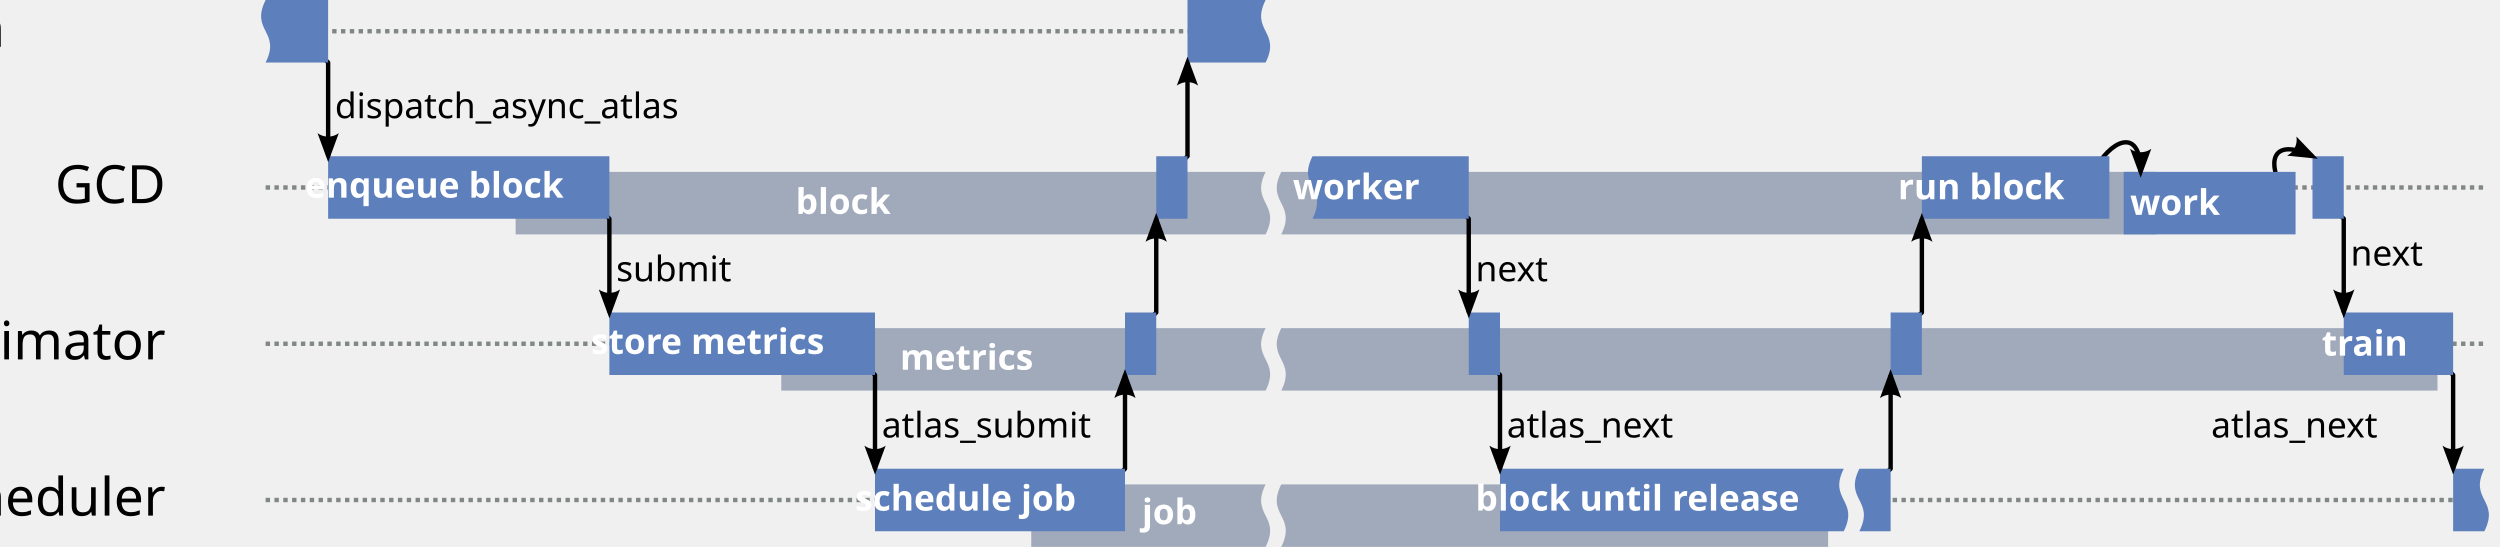
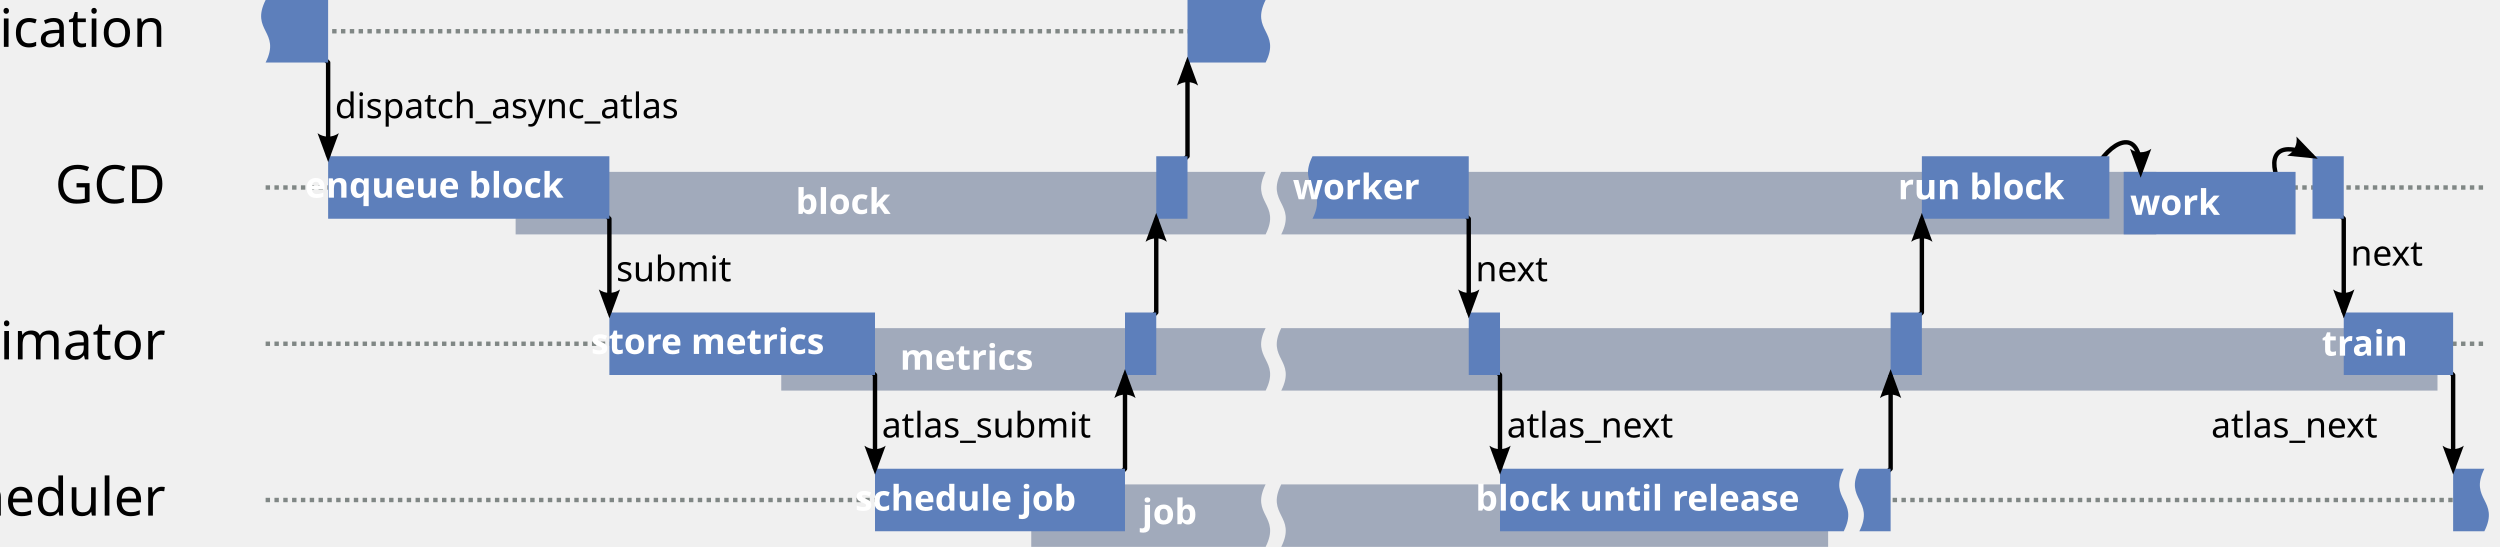
<svg xmlns="http://www.w3.org/2000/svg" width="16cm" height="3.5cm" id="svg2" version="1.1" viewBox="0 0 566.929 124.016">
  <defs id="defs3071">
    <marker orient="auto" refY="0" refX="0" id="Arrow2Mend" style="overflow:visible">
      <path id="path4273" style="font-size:12px;fill-rule:evenodd;stroke-width:0.625;stroke-linejoin:round" d="M 8.719,4.034 -2.207,0.016 8.719,-4.002 c -1.745,2.372 -1.735,5.617 -6e-7,8.035 z" transform="scale(-0.6,-0.6)" />
    </marker>
  </defs>
  <g transform="translate(0,-882.2821)" id="g5895">
-     <text xml:space="preserve" style="font-style:normal;font-weight:normal;font-size:40px;line-height:125%;font-family:Sans;letter-spacing:0px;word-spacing:0px;fill:#000000;fill-opacity:1;stroke:none" x="53.15" y="892.912" id="text3443">
-       <tspan id="tspan3445" x="53.15" y="892.912" style="font-style:normal;font-variant:normal;font-weight:300;font-stretch:normal;font-size:12px;font-family:'Gill Sans';-inkscape-font-specification:'Gill Sans Light';text-align:end;text-anchor:end">application</tspan>
+     <text xml:space="preserve" style="font-style:normal;font-weight:normal;line-height:0%;font-family:sans-serif;letter-spacing:0px;word-spacing:0px;fill:#000000;fill-opacity:1;stroke:none" x="53.15" y="892.912" id="text3443">
+       <tspan id="tspan3445" x="53.15" y="892.912" style="font-style:normal;font-variant:normal;font-weight:300;font-stretch:normal;font-size:12px;line-height:1.25;font-family:'Gill Sans';-inkscape-font-specification:'Gill Sans Light';text-align:end;text-anchor:end">application</tspan>
    </text>
    <path style="fill:none;stroke:#808785;stroke-width:1;stroke-linecap:butt;stroke-linejoin:miter;stroke-miterlimit:4;stroke-dasharray:1, 1;stroke-dashoffset:0;stroke-opacity:1" d="m 67.323,14.173 209.055,0" id="path5866" transform="translate(0,875.1955)" />
  </g>
  <g transform="translate(0,-882.2821)" id="g5900">
-     <text xml:space="preserve" style="font-style:normal;font-variant:normal;font-weight:300;font-stretch:normal;font-size:12px;line-height:125%;font-family:'Gill Sans';-inkscape-font-specification:'Gill Sans Light';text-align:end;letter-spacing:0px;word-spacing:0px;writing-mode:lr-tb;text-anchor:end;fill:#000000;fill-opacity:1;stroke:none" x="53.15" y="928.345" id="text3447">
-       <tspan id="tspan3449" x="53.15" y="928.345">GCD</tspan>
+     <text xml:space="preserve" style="font-style:normal;font-variant:normal;font-weight:300;font-stretch:normal;line-height:0%;font-family:'Gill Sans';-inkscape-font-specification:'Gill Sans Light';text-align:end;letter-spacing:0px;word-spacing:0px;writing-mode:lr-tb;text-anchor:end;fill:#000000;fill-opacity:1;stroke:none" x="53.15" y="928.345" id="text3447">
+       <tspan id="tspan3449" x="53.15" y="928.345" style="font-size:12px;line-height:1.25">GCD</tspan>
    </text>
    <path id="path5868" d="m 60.236,924.802 223.228,-2e-5" style="fill:none;stroke:#808785;stroke-width:1;stroke-linecap:butt;stroke-linejoin:miter;stroke-miterlimit:4;stroke-dasharray:1, 1;stroke-dashoffset:0;stroke-opacity:1" />
    <path style="fill:none;stroke:#808785;stroke-width:1;stroke-linecap:butt;stroke-linejoin:miter;stroke-miterlimit:4;stroke-dasharray:1, 1;stroke-dashoffset:0;stroke-opacity:1" d="m 294.094,924.802 269.291,0" id="path5998" />
  </g>
  <g transform="translate(0,-882.2821)" id="g5905">
-     <text xml:space="preserve" style="font-style:normal;font-variant:normal;font-weight:300;font-stretch:normal;font-size:12px;line-height:125%;font-family:'Gill Sans';-inkscape-font-specification:'Gill Sans Light';text-align:end;letter-spacing:0px;word-spacing:0px;writing-mode:lr-tb;text-anchor:end;fill:#000000;fill-opacity:1;stroke:none" x="53.15" y="963.778" id="text3451">
-       <tspan id="tspan3453" x="53.15" y="963.778">estimator</tspan>
+     <text xml:space="preserve" style="font-style:normal;font-variant:normal;font-weight:300;font-stretch:normal;line-height:0%;font-family:'Gill Sans';-inkscape-font-specification:'Gill Sans Light';text-align:end;letter-spacing:0px;word-spacing:0px;writing-mode:lr-tb;text-anchor:end;fill:#000000;fill-opacity:1;stroke:none" x="53.15" y="963.778" id="text3451">
+       <tspan id="tspan3453" x="53.15" y="963.778" style="font-size:12px;line-height:1.25">estimator</tspan>
    </text>
    <path style="fill:none;stroke:#808785;stroke-width:1;stroke-linecap:butt;stroke-linejoin:miter;stroke-miterlimit:4;stroke-dasharray:1, 1;stroke-dashoffset:0;stroke-opacity:1" d="m 60.236,960.235 223.228,-2e-5" id="path5870" />
    <path id="path6000" d="m 294.094,960.235 269.291,0" style="fill:none;stroke:#808785;stroke-width:1;stroke-linecap:butt;stroke-linejoin:miter;stroke-miterlimit:4;stroke-dasharray:1, 1;stroke-dashoffset:0;stroke-opacity:1" />
  </g>
  <g transform="translate(0,-882.2821)" id="g5910">
-     <text xml:space="preserve" style="font-style:normal;font-variant:normal;font-weight:300;font-stretch:normal;font-size:12px;line-height:125%;font-family:'Gill Sans';-inkscape-font-specification:'Gill Sans Light';text-align:end;letter-spacing:0px;word-spacing:0px;writing-mode:lr-tb;text-anchor:end;fill:#000000;fill-opacity:1;stroke:none" x="53.15" y="999.211" id="text3455">
-       <tspan id="tspan3457" x="53.15" y="999.211">scheduler</tspan>
+     <text xml:space="preserve" style="font-style:normal;font-variant:normal;font-weight:300;font-stretch:normal;line-height:0%;font-family:'Gill Sans';-inkscape-font-specification:'Gill Sans Light';text-align:end;letter-spacing:0px;word-spacing:0px;writing-mode:lr-tb;text-anchor:end;fill:#000000;fill-opacity:1;stroke:none" x="53.15" y="999.211" id="text3455">
+       <tspan id="tspan3457" x="53.15" y="999.211" style="font-size:12px;line-height:1.25">scheduler</tspan>
    </text>
    <path id="path5872" d="m 60.236,995.668 223.228,-2e-5" style="fill:none;stroke:#808785;stroke-width:1;stroke-linecap:butt;stroke-linejoin:miter;stroke-miterlimit:4;stroke-dasharray:1, 1;stroke-dashoffset:0;stroke-opacity:1" />
    <path style="fill:none;stroke:#808785;stroke-width:1;stroke-linecap:butt;stroke-linejoin:miter;stroke-miterlimit:4;stroke-dasharray:1, 1;stroke-dashoffset:0;stroke-opacity:1" d="m 425.197,995.668 134.646,0" id="path5981" />
  </g>
  <g transform="translate(1.2014795e-6,-885.8254)" id="g5880">
    <path id="rect5575" d="m 116.929,924.802 170.079,-10e-6 c -3.543,7.087 3.543,7.087 0,14.173 l -170.079,1e-5 z" style="fill:#a1aabb;stroke-linejoin:round" />
    <path id="rect5994" d="m 290.551,924.802 198.425,0 0,14.173 -198.425,0 c 3.543,-7.087 -3.543,-7.087 0,-14.173 z" style="fill:#a1aabb;stroke-linejoin:round" />
-     <text xml:space="preserve" style="font-style:normal;font-variant:normal;font-weight:300;font-stretch:normal;font-size:12px;line-height:125%;font-family:'Gill Sans';-inkscape-font-specification:'Gill Sans Light';text-align:end;letter-spacing:0px;word-spacing:0px;writing-mode:lr-tb;text-anchor:end;fill:#ffffff;fill-opacity:1;stroke:none" x="199.008" y="934.332" id="text5584">
-       <tspan id="tspan5586" x="199.008" y="934.332" style="font-weight:bold;font-size:8px;-inkscape-font-specification:'Gill Sans Bold';text-align:center;text-anchor:middle;fill:#ffffff">block</tspan>
+     <text xml:space="preserve" style="font-style:normal;font-variant:normal;font-weight:300;font-stretch:normal;line-height:0%;font-family:'Gill Sans';-inkscape-font-specification:'Gill Sans Light';text-align:end;letter-spacing:0px;word-spacing:0px;writing-mode:lr-tb;text-anchor:end;fill:#ffffff;fill-opacity:1;stroke:none" x="199.008" y="934.332" id="text5584">
+       <tspan id="tspan5586" x="199.008" y="934.332" style="font-weight:bold;font-size:8px;line-height:1.25;-inkscape-font-specification:'Gill Sans Bold';text-align:center;text-anchor:middle;fill:#ffffff">block</tspan>
    </text>
  </g>
  <g transform="translate(2.5351216e-5,-885.8254)" id="g5885">
    <path id="rect5598" d="m 177.165,960.235 109.843,-2e-5 c -3.543,7.087 3.543,7.087 0,14.173 l -109.843,2e-5 z" style="fill:#a1aabb;stroke-linejoin:round" />
    <path id="rect6004" d="m 290.551,960.235 262.205,2e-5 0,14.173 -262.205,-2e-5 c 3.543,-7.087 -3.543,-7.087 0,-14.173 z" style="fill:#a1aabb;stroke-linejoin:round" />
-     <text id="text5600" y="969.665" x="227.008" style="font-style:normal;font-variant:normal;font-weight:300;font-stretch:normal;font-size:12px;line-height:125%;font-family:'Gill Sans';-inkscape-font-specification:'Gill Sans Light';text-align:end;letter-spacing:0px;word-spacing:0px;writing-mode:lr-tb;text-anchor:end;fill:#ffffff;fill-opacity:1;stroke:none" xml:space="preserve">
-       <tspan style="font-weight:bold;font-size:8px;-inkscape-font-specification:'Gill Sans Bold';text-align:center;text-anchor:middle;fill:#ffffff" y="969.665" x="227.008" id="tspan5602">metrics</tspan>
+     <text id="text5600" y="969.665" x="227.008" style="font-style:normal;font-variant:normal;font-weight:300;font-stretch:normal;line-height:0%;font-family:'Gill Sans';-inkscape-font-specification:'Gill Sans Light';text-align:end;letter-spacing:0px;word-spacing:0px;writing-mode:lr-tb;text-anchor:end;fill:#ffffff;fill-opacity:1;stroke:none" xml:space="preserve">
+       <tspan style="font-weight:bold;font-size:8px;line-height:1.25;-inkscape-font-specification:'Gill Sans Bold';text-align:center;text-anchor:middle;fill:#ffffff" y="969.665" x="227.008" id="tspan5602">metrics</tspan>
    </text>
  </g>
  <g transform="translate(6.608137e-6,-885.8254)" id="g5890">
    <path id="rect5608" d="m 233.858,995.668 53.15,-10e-6 c -3.543,7.087 3.543,7.087 0,14.173 l -53.15,0 z" style="fill:#a1aabb;stroke-linejoin:round" />
    <path style="fill:#a1aabb;stroke-linejoin:round" d="m 290.551,995.668 124.016,10e-6 0,14.173 -124.016,0 c 3.543,-7.087 -3.543,-7.087 0,-14.173 z" id="path6009" />
-     <text xml:space="preserve" style="font-style:normal;font-variant:normal;font-weight:300;font-stretch:normal;font-size:12px;line-height:125%;font-family:'Gill Sans';-inkscape-font-specification:'Gill Sans Light';text-align:end;letter-spacing:0px;word-spacing:0px;writing-mode:lr-tb;text-anchor:end;fill:#ffffff;fill-opacity:1;stroke:none" x="273.008" y="1004.698" id="text5610">
-       <tspan id="tspan5612" x="273.008" y="1004.698" style="font-weight:bold;font-size:8px;-inkscape-font-specification:'Gill Sans Bold';text-align:center;text-anchor:middle;fill:#ffffff">job</tspan>
+     <text xml:space="preserve" style="font-style:normal;font-variant:normal;font-weight:300;font-stretch:normal;line-height:0%;font-family:'Gill Sans';-inkscape-font-specification:'Gill Sans Light';text-align:end;letter-spacing:0px;word-spacing:0px;writing-mode:lr-tb;text-anchor:end;fill:#ffffff;fill-opacity:1;stroke:none" x="273.008" y="1004.698" id="text5610">
+       <tspan id="tspan5612" x="273.008" y="1004.698" style="font-weight:bold;font-size:8px;line-height:1.25;-inkscape-font-specification:'Gill Sans Bold';text-align:center;text-anchor:middle;fill:#ffffff">job</tspan>
    </text>
  </g>
  <path id="rect5991" d="m 556.299,106.299 7.087,1e-4 c -3.543,7.087 3.543,7.087 0,14.173 l -7.087,0 z" style="fill:#5d7fbb" />
  <g transform="translate(209.055,-882.2822)" id="g5983">
    <path id="path5985" d="m 343.701,963.778 3.543,3.543 0,21.26" style="fill:none;stroke:#000000;stroke-width:1px;stroke-linecap:butt;stroke-linejoin:round;stroke-opacity:1;marker-mid:none;marker-end:url(#Arrow2Mend)" />
-     <text id="text5987" y="981.495" x="345.701" style="font-style:normal;font-variant:normal;font-weight:300;font-stretch:normal;font-size:12px;line-height:125%;font-family:'Gill Sans';-inkscape-font-specification:'Gill Sans Light';text-align:end;letter-spacing:0px;word-spacing:0px;writing-mode:lr-tb;text-anchor:end;fill:#000000;fill-opacity:1;stroke:none" xml:space="preserve">
-       <tspan style="font-size:8px;text-align:end;text-anchor:end" y="981.495" x="345.701" id="tspan5989">atlas_next</tspan>
+     <text id="text5987" y="981.495" x="345.701" style="font-style:normal;font-variant:normal;font-weight:300;font-stretch:normal;line-height:0%;font-family:'Gill Sans';-inkscape-font-specification:'Gill Sans Light';text-align:end;letter-spacing:0px;word-spacing:0px;writing-mode:lr-tb;text-anchor:end;fill:#000000;fill-opacity:1;stroke:none" xml:space="preserve">
+       <tspan style="font-size:8px;line-height:1.25;text-align:end;text-anchor:end" y="981.495" x="345.701" id="tspan5989">atlas_next</tspan>
    </text>
  </g>
  <g transform="translate(-10.63003,-882.2822)" id="g5976">
    <rect style="fill:#5d7fbb" id="rect5654" width="24.803" height="14.173" x="542.126" y="953.148" />
-     <text id="text5656" y="962.944" x="554.682" style="font-style:normal;font-variant:normal;font-weight:300;font-stretch:normal;font-size:12px;line-height:125%;font-family:'Gill Sans';-inkscape-font-specification:'Gill Sans Light';text-align:end;letter-spacing:0px;word-spacing:0px;writing-mode:lr-tb;text-anchor:end;fill:#ffffff;fill-opacity:1;stroke:none" xml:space="preserve">
-       <tspan style="font-weight:bold;font-size:8px;-inkscape-font-specification:'Gill Sans Bold';text-align:center;text-anchor:middle;fill:#ffffff" y="962.944" x="554.682" id="tspan5658">train</tspan>
+     <text id="text5656" y="962.944" x="554.682" style="font-style:normal;font-variant:normal;font-weight:300;font-stretch:normal;line-height:0%;font-family:'Gill Sans';-inkscape-font-specification:'Gill Sans Light';text-align:end;letter-spacing:0px;word-spacing:0px;writing-mode:lr-tb;text-anchor:end;fill:#ffffff;fill-opacity:1;stroke:none" xml:space="preserve">
+       <tspan style="font-weight:bold;font-size:8px;line-height:1.25;-inkscape-font-specification:'Gill Sans Bold';text-align:center;text-anchor:middle;fill:#ffffff" y="962.944" x="554.682" id="tspan5658">train</tspan>
    </text>
  </g>
  <g transform="translate(-10.63003,-882.2822)" id="g5940">
    <path style="fill:none;stroke:#000000;stroke-width:1px;stroke-linecap:butt;stroke-linejoin:round;stroke-opacity:1;marker-mid:none;marker-end:url(#Arrow2Mend)" d="m 538.583,928.345 3.543,3.543 0,21.26" id="path5674" />
-     <text xml:space="preserve" style="font-style:normal;font-variant:normal;font-weight:300;font-stretch:normal;font-size:12px;line-height:125%;font-family:'Gill Sans';-inkscape-font-specification:'Gill Sans Light';text-align:end;letter-spacing:0px;word-spacing:0px;writing-mode:lr-tb;text-anchor:end;fill:#000000;fill-opacity:1;stroke:none" x="543.669" y="942.518" id="text5676">
-       <tspan id="tspan5678" x="543.669" y="942.518" style="font-size:8px;text-align:start;text-anchor:start">next</tspan>
+     <text xml:space="preserve" style="font-style:normal;font-variant:normal;font-weight:300;font-stretch:normal;line-height:0%;font-family:'Gill Sans';-inkscape-font-specification:'Gill Sans Light';text-align:end;letter-spacing:0px;word-spacing:0px;writing-mode:lr-tb;text-anchor:end;fill:#000000;fill-opacity:1;stroke:none" x="543.669" y="942.518" id="text5676">
+       <tspan id="tspan5678" x="543.669" y="942.518" style="font-size:8px;line-height:1.25;text-align:start;text-anchor:start">next</tspan>
    </text>
  </g>
  <rect style="fill:#5d7fbb" id="rect5672" width="7.087" height="14.173" x="524.409" y="35.433" />
  <path style="fill:none;stroke:#000000;stroke-width:1px;stroke-linecap:butt;stroke-linejoin:miter;stroke-opacity:1;marker-end:url(#Arrow2Mend)" d="M 517.323,42.52 C 513.779,35.433 516.238,31.455 524.409,35.433" id="path5864" />
  <g id="g6021" transform="translate(0,-928.3451)">
    <rect y="967.321" x="481.593" height="14.173" width="38.976" id="rect5670" style="fill:#5d7fbb" />
-     <text xml:space="preserve" style="font-style:normal;font-variant:normal;font-weight:300;font-stretch:normal;font-size:12px;line-height:125%;font-family:'Gill Sans';-inkscape-font-specification:'Gill Sans Light';text-align:center;letter-spacing:0px;word-spacing:0px;writing-mode:lr-tb;text-anchor:middle;fill:#000000;fill-opacity:1;stroke:none" x="501.052" y="977.08" id="text6011">
-       <tspan id="tspan6013" x="501.052" y="977.08" style="font-weight:bold;font-size:8px;-inkscape-font-specification:'Gill Sans Bold';text-align:center;text-anchor:middle;fill:#ffffff">work</tspan>
+     <text xml:space="preserve" style="font-style:normal;font-variant:normal;font-weight:300;font-stretch:normal;line-height:0%;font-family:'Gill Sans';-inkscape-font-specification:'Gill Sans Light';text-align:center;letter-spacing:0px;word-spacing:0px;writing-mode:lr-tb;text-anchor:middle;fill:#000000;fill-opacity:1;stroke:none" x="501.052" y="977.08" id="text6011">
+       <tspan id="tspan6013" x="501.052" y="977.08" style="font-weight:bold;font-size:8px;line-height:1.25;-inkscape-font-specification:'Gill Sans Bold';text-align:center;text-anchor:middle;fill:#ffffff">work</tspan>
    </text>
  </g>
  <path id="path5680" d="m 474.803,38.976 c 3.543,-7.087 10.63,-10.63 10.63,-4e-5" style="fill:none;stroke:#000000;stroke-width:1px;stroke-linecap:butt;stroke-linejoin:miter;stroke-opacity:1;marker-end:url(#Arrow2Mend)" />
  <g transform="translate(-7.08665,-882.2822)" id="g5971">
    <rect y="917.715" x="442.913" height="14.173" width="42.52" id="rect5664" style="fill:#5d7fbb" />
-     <text xml:space="preserve" style="font-style:normal;font-variant:normal;font-weight:300;font-stretch:normal;font-size:12px;line-height:125%;font-family:'Gill Sans';-inkscape-font-specification:'Gill Sans Light';text-align:end;letter-spacing:0px;word-spacing:0px;writing-mode:lr-tb;text-anchor:end;fill:#ffffff;fill-opacity:1;stroke:none" x="464.173" y="927.474" id="text5666">
-       <tspan id="tspan5668" x="464.173" y="927.474" style="font-weight:bold;font-size:8px;-inkscape-font-specification:'Gill Sans Bold';text-align:center;text-anchor:middle;fill:#ffffff">run block</tspan>
+     <text xml:space="preserve" style="font-style:normal;font-variant:normal;font-weight:300;font-stretch:normal;line-height:0%;font-family:'Gill Sans';-inkscape-font-specification:'Gill Sans Light';text-align:end;letter-spacing:0px;word-spacing:0px;writing-mode:lr-tb;text-anchor:end;fill:#ffffff;fill-opacity:1;stroke:none" x="464.173" y="927.474" id="text5666">
+       <tspan id="tspan5668" x="464.173" y="927.474" style="font-weight:bold;font-size:8px;line-height:1.25;-inkscape-font-specification:'Gill Sans Bold';text-align:center;text-anchor:middle;fill:#ffffff">run block</tspan>
    </text>
  </g>
  <path style="fill:none;stroke:#000000;stroke-width:1px;stroke-linecap:butt;stroke-linejoin:round;stroke-opacity:1;marker-mid:none;marker-end:url(#Arrow2Mend)" d="m 432.283,74.409 3.543,-3.543 0,-21.26" id="path5662" />
  <rect y="70.866" x="428.74" height="14.173" width="7.087" id="rect5660" style="fill:#5d7fbb" />
  <path id="path5652" d="m 425.197,109.843 3.543,-3.543 0,-21.26" style="fill:none;stroke:#000000;stroke-width:1px;stroke-linecap:butt;stroke-linejoin:round;stroke-opacity:1;marker-mid:none;marker-end:url(#Arrow2Mend)" />
  <g transform="translate(-7.086665,-882.2822)" id="g5965">
    <path style="fill:#5d7fbb" d="m 347.244,988.581 77.953,-3e-5 c -3.543,7.087 3.543,7.087 0,14.173 l -77.953,0 z" id="rect5642" />
-     <text xml:space="preserve" style="font-style:normal;font-variant:normal;font-weight:300;font-stretch:normal;font-size:12px;line-height:125%;font-family:'Gill Sans';-inkscape-font-specification:'Gill Sans Light';text-align:end;letter-spacing:0px;word-spacing:0px;writing-mode:lr-tb;text-anchor:end;fill:#ffffff;fill-opacity:1;stroke:none" x="386.221" y="998.077" id="text5644">
-       <tspan id="tspan5646" x="386.221" y="998.077" style="font-weight:bold;font-size:8px;-inkscape-font-specification:'Gill Sans Bold';text-align:center;text-anchor:middle;fill:#ffffff">block until release</tspan>
+     <text xml:space="preserve" style="font-style:normal;font-variant:normal;font-weight:300;font-stretch:normal;line-height:0%;font-family:'Gill Sans';-inkscape-font-specification:'Gill Sans Light';text-align:end;letter-spacing:0px;word-spacing:0px;writing-mode:lr-tb;text-anchor:end;fill:#ffffff;fill-opacity:1;stroke:none" x="386.221" y="998.077" id="text5644">
+       <tspan id="tspan5646" x="386.221" y="998.077" style="font-weight:bold;font-size:8px;line-height:1.25;-inkscape-font-specification:'Gill Sans Bold';text-align:center;text-anchor:middle;fill:#ffffff">block until release</tspan>
    </text>
    <path style="fill:#5d7fbb" d="m 428.74,988.581 7.087,0 0,14.173 -7.087,0 c 3.543,-7.087 -3.543,-7.087 0,-14.173 z" id="rect5649" />
  </g>
  <g transform="translate(-7.086665,-882.2822)" id="g5935">
    <path style="fill:none;stroke:#000000;stroke-width:1px;stroke-linecap:butt;stroke-linejoin:round;stroke-opacity:1;marker-mid:none;marker-end:url(#Arrow2Mend)" d="m 343.701,963.778 3.543,3.543 0,21.26" id="path5636" />
-     <text xml:space="preserve" style="font-style:normal;font-variant:normal;font-weight:300;font-stretch:normal;font-size:12px;line-height:125%;font-family:'Gill Sans';-inkscape-font-specification:'Gill Sans Light';text-align:end;letter-spacing:0px;word-spacing:0px;writing-mode:lr-tb;text-anchor:end;fill:#000000;fill-opacity:1;stroke:none" x="348.787" y="981.495" id="text5638">
-       <tspan id="tspan5640" x="348.787" y="981.495" style="font-size:8px;text-align:start;text-anchor:start">atlas_next</tspan>
+     <text xml:space="preserve" style="font-style:normal;font-variant:normal;font-weight:300;font-stretch:normal;line-height:0%;font-family:'Gill Sans';-inkscape-font-specification:'Gill Sans Light';text-align:end;letter-spacing:0px;word-spacing:0px;writing-mode:lr-tb;text-anchor:end;fill:#000000;fill-opacity:1;stroke:none" x="348.787" y="981.495" id="text5638">
+       <tspan id="tspan5640" x="348.787" y="981.495" style="font-size:8px;line-height:1.25;text-align:start;text-anchor:start">atlas_next</tspan>
    </text>
  </g>
  <rect style="fill:#5d7fbb" id="rect5630" width="7.087" height="14.173" x="333.071" y="70.866" />
  <g transform="translate(-7.086665,-882.2822)" id="g5930">
    <path id="path5628" d="m 336.614,928.345 3.543,3.543 0,21.26" style="fill:none;stroke:#000000;stroke-width:1px;stroke-linecap:butt;stroke-linejoin:round;stroke-opacity:1;marker-mid:none;marker-end:url(#Arrow2Mend)" />
-     <text id="text5632" y="946.062" x="341.701" style="font-style:normal;font-variant:normal;font-weight:300;font-stretch:normal;font-size:12px;line-height:125%;font-family:'Gill Sans';-inkscape-font-specification:'Gill Sans Light';text-align:end;letter-spacing:0px;word-spacing:0px;writing-mode:lr-tb;text-anchor:end;fill:#000000;fill-opacity:1;stroke:none" xml:space="preserve">
-       <tspan style="font-size:8px;text-align:start;text-anchor:start" y="946.062" x="341.701" id="tspan5634">next</tspan>
+     <text id="text5632" y="946.062" x="341.701" style="font-style:normal;font-variant:normal;font-weight:300;font-stretch:normal;line-height:0%;font-family:'Gill Sans';-inkscape-font-specification:'Gill Sans Light';text-align:end;letter-spacing:0px;word-spacing:0px;writing-mode:lr-tb;text-anchor:end;fill:#000000;fill-opacity:1;stroke:none" xml:space="preserve">
+       <tspan style="font-size:8px;line-height:1.25;text-align:start;text-anchor:start" y="946.062" x="341.701" id="tspan5634">next</tspan>
    </text>
  </g>
  <g transform="translate(-7.086665,-882.2822)" id="g5960">
    <path style="fill:#5d7fbb;stroke-linejoin:round" d="m 304.724,917.715 35.433,0 0,14.173 -35.433,0 c 3.543,-7.087 -3.543,-7.087 0,-14.173 z" id="rect5621" />
-     <text xml:space="preserve" style="font-style:normal;font-variant:normal;font-weight:300;font-stretch:normal;font-size:12px;line-height:125%;font-family:'Gill Sans';-inkscape-font-specification:'Gill Sans Light';text-align:end;letter-spacing:0px;word-spacing:0px;writing-mode:lr-tb;text-anchor:end;fill:#ffffff;fill-opacity:1;stroke:none" x="322.441" y="927.474" id="text5624">
-       <tspan id="tspan5626" x="322.441" y="927.474" style="font-weight:bold;font-size:8px;-inkscape-font-specification:'Gill Sans Bold';text-align:center;text-anchor:middle;fill:#ffffff">worker</tspan>
+     <text xml:space="preserve" style="font-style:normal;font-variant:normal;font-weight:300;font-stretch:normal;line-height:0%;font-family:'Gill Sans';-inkscape-font-specification:'Gill Sans Light';text-align:end;letter-spacing:0px;word-spacing:0px;writing-mode:lr-tb;text-anchor:end;fill:#ffffff;fill-opacity:1;stroke:none" x="322.441" y="927.474" id="text5624">
+       <tspan id="tspan5626" x="322.441" y="927.474" style="font-weight:bold;font-size:8px;line-height:1.25;-inkscape-font-specification:'Gill Sans Bold';text-align:center;text-anchor:middle;fill:#ffffff">worker</tspan>
    </text>
  </g>
  <path id="rect3471" d="m 269.291,-1e-5 17.717,0 c -3.543,7.087 3.543,7.087 0,14.173 l -17.717,0 z" style="fill:#5d7fbb" />
  <path style="fill:none;stroke:#000000;stroke-width:1px;stroke-linecap:butt;stroke-linejoin:round;stroke-opacity:1;marker-mid:none;marker-end:url(#Arrow2Mend)" d="m 265.748,38.976 3.543,-3.543 0,-21.26" id="path5618" />
  <rect y="35.433" x="262.205" height="14.173" width="7.087" id="rect3469" style="fill:#5d7fbb" />
  <path id="path5616" d="m 258.661,74.409 3.543,-3.543 0,-21.26" style="fill:none;stroke:#000000;stroke-width:1px;stroke-linecap:butt;stroke-linejoin:round;stroke-opacity:1;marker-mid:none;marker-end:url(#Arrow2Mend)" />
  <rect y="70.866" x="255.118" height="14.173" width="7.087" id="rect3467" style="fill:#5d7fbb" />
  <path style="fill:none;stroke:#000000;stroke-width:1px;stroke-linecap:butt;stroke-linejoin:round;stroke-opacity:1;marker-mid:none;marker-end:url(#Arrow2Mend)" d="m 251.575,109.843 3.543,-3.543 0,-21.26" id="path5614" />
  <g transform="translate(2.2467666e-5,-882.2821)" id="g5955">
    <rect style="fill:#5d7fbb" id="rect3465" width="56.693" height="14.173" x="198.425" y="988.581" />
-     <text id="text5604" y="998.073" x="226.772" style="font-style:normal;font-variant:normal;font-weight:300;font-stretch:normal;font-size:12px;line-height:125%;font-family:'Gill Sans';-inkscape-font-specification:'Gill Sans Light';text-align:end;letter-spacing:0px;word-spacing:0px;writing-mode:lr-tb;text-anchor:end;fill:#ffffff;fill-opacity:1;stroke:none" xml:space="preserve">
-       <tspan style="font-weight:bold;font-size:8px;-inkscape-font-specification:'Gill Sans Bold';text-align:center;text-anchor:middle;fill:#ffffff" y="998.073" x="226.772" id="tspan5606">schedule job</tspan>
+     <text id="text5604" y="998.073" x="226.772" style="font-style:normal;font-variant:normal;font-weight:300;font-stretch:normal;line-height:0%;font-family:'Gill Sans';-inkscape-font-specification:'Gill Sans Light';text-align:end;letter-spacing:0px;word-spacing:0px;writing-mode:lr-tb;text-anchor:end;fill:#ffffff;fill-opacity:1;stroke:none" xml:space="preserve">
+       <tspan style="font-weight:bold;font-size:8px;line-height:1.25;-inkscape-font-specification:'Gill Sans Bold';text-align:center;text-anchor:middle;fill:#ffffff" y="998.073" x="226.772" id="tspan5606">schedule job</tspan>
    </text>
  </g>
  <g transform="translate(0,-882.2821)" id="g5925">
    <path style="fill:none;stroke:#000000;stroke-width:1px;stroke-linecap:butt;stroke-linejoin:round;stroke-opacity:1;marker-mid:none;marker-end:url(#Arrow2Mend)" d="m 194.882,963.778 3.543,3.543 0,21.26" id="path5592" />
-     <text xml:space="preserve" style="font-style:normal;font-variant:normal;font-weight:300;font-stretch:normal;font-size:12px;line-height:125%;font-family:'Gill Sans';-inkscape-font-specification:'Gill Sans Light';text-align:end;letter-spacing:0px;word-spacing:0px;writing-mode:lr-tb;text-anchor:end;fill:#000000;fill-opacity:1;stroke:none" x="199.969" y="981.495" id="text5594">
-       <tspan id="tspan5596" x="199.969" y="981.495" style="font-size:8px;text-align:start;text-anchor:start">atlas_submit</tspan>
+     <text xml:space="preserve" style="font-style:normal;font-variant:normal;font-weight:300;font-stretch:normal;line-height:0%;font-family:'Gill Sans';-inkscape-font-specification:'Gill Sans Light';text-align:end;letter-spacing:0px;word-spacing:0px;writing-mode:lr-tb;text-anchor:end;fill:#000000;fill-opacity:1;stroke:none" x="199.969" y="981.495" id="text5594">
+       <tspan id="tspan5596" x="199.969" y="981.495" style="font-size:8px;line-height:1.25;text-align:start;text-anchor:start">atlas_submit</tspan>
    </text>
  </g>
  <g transform="translate(0,-882.2821)" id="g5950">
    <rect style="fill:#5d7fbb" id="rect3463" width="60.236" height="14.173" x="138.189" y="953.148" />
-     <text xml:space="preserve" style="font-style:normal;font-variant:normal;font-weight:300;font-stretch:normal;font-size:12px;line-height:125%;font-family:'Gill Sans';-inkscape-font-specification:'Gill Sans Light';text-align:end;letter-spacing:0px;word-spacing:0px;writing-mode:lr-tb;text-anchor:end;fill:#ffffff;fill-opacity:1;stroke:none" x="168.282" y="962.544" id="text5588">
-       <tspan id="tspan5590" x="168.282" y="962.544" style="font-weight:bold;font-size:8px;-inkscape-font-specification:'Gill Sans Bold';text-align:center;text-anchor:middle;fill:#ffffff">store metrics</tspan>
+     <text xml:space="preserve" style="font-style:normal;font-variant:normal;font-weight:300;font-stretch:normal;line-height:0%;font-family:'Gill Sans';-inkscape-font-specification:'Gill Sans Light';text-align:end;letter-spacing:0px;word-spacing:0px;writing-mode:lr-tb;text-anchor:end;fill:#ffffff;fill-opacity:1;stroke:none" x="168.282" y="962.544" id="text5588">
+       <tspan id="tspan5590" x="168.282" y="962.544" style="font-weight:bold;font-size:8px;line-height:1.25;-inkscape-font-specification:'Gill Sans Bold';text-align:center;text-anchor:middle;fill:#ffffff">store metrics</tspan>
    </text>
  </g>
  <g transform="translate(0,-882.2821)" id="g5920">
    <path id="path5577" d="m 134.646,928.345 3.543,3.543 0,21.26" style="fill:none;stroke:#000000;stroke-width:1px;stroke-linecap:butt;stroke-linejoin:round;stroke-opacity:1;marker-mid:none;marker-end:url(#Arrow2Mend)" />
-     <text id="text5579" y="946.062" x="139.732" style="font-style:normal;font-variant:normal;font-weight:300;font-stretch:normal;font-size:12px;line-height:125%;font-family:'Gill Sans';-inkscape-font-specification:'Gill Sans Light';text-align:end;letter-spacing:0px;word-spacing:0px;writing-mode:lr-tb;text-anchor:end;fill:#000000;fill-opacity:1;stroke:none" xml:space="preserve">
-       <tspan style="font-size:8px;text-align:start;text-anchor:start" y="946.062" x="139.732" id="tspan5581">submit</tspan>
+     <text id="text5579" y="946.062" x="139.732" style="font-style:normal;font-variant:normal;font-weight:300;font-stretch:normal;line-height:0%;font-family:'Gill Sans';-inkscape-font-specification:'Gill Sans Light';text-align:end;letter-spacing:0px;word-spacing:0px;writing-mode:lr-tb;text-anchor:end;fill:#000000;fill-opacity:1;stroke:none" xml:space="preserve">
+       <tspan style="font-size:8px;line-height:1.25;text-align:start;text-anchor:start" y="946.062" x="139.732" id="tspan5581">submit</tspan>
    </text>
  </g>
  <g transform="translate(0,-882.2821)" id="g5945">
    <rect style="fill:#5d7fbb" id="rect3461" width="63.78" height="14.173" x="74.409" y="917.715" />
-     <text id="text5571" y="927.104" x="106.299" style="font-style:normal;font-variant:normal;font-weight:300;font-stretch:normal;font-size:12px;line-height:125%;font-family:'Gill Sans';-inkscape-font-specification:'Gill Sans Light';text-align:end;letter-spacing:0px;word-spacing:0px;writing-mode:lr-tb;text-anchor:end;fill:#ffffff;fill-opacity:1;stroke:none" xml:space="preserve">
-       <tspan style="font-weight:bold;font-size:8px;-inkscape-font-specification:'Gill Sans Bold';text-align:center;text-anchor:middle;fill:#ffffff" y="927.104" x="106.299" id="tspan5573">enqueue block</tspan>
+     <text id="text5571" y="927.104" x="106.299" style="font-style:normal;font-variant:normal;font-weight:300;font-stretch:normal;line-height:0%;font-family:'Gill Sans';-inkscape-font-specification:'Gill Sans Light';text-align:end;letter-spacing:0px;word-spacing:0px;writing-mode:lr-tb;text-anchor:end;fill:#ffffff;fill-opacity:1;stroke:none" xml:space="preserve">
+       <tspan style="font-weight:bold;font-size:8px;line-height:1.25;-inkscape-font-specification:'Gill Sans Bold';text-align:center;text-anchor:middle;fill:#ffffff" y="927.104" x="106.299" id="tspan5573">enqueue block</tspan>
    </text>
  </g>
  <g transform="translate(0,-882.2821)" id="g5915">
    <path style="fill:none;stroke:#000000;stroke-width:1px;stroke-linecap:butt;stroke-linejoin:round;stroke-opacity:1;marker-mid:none;marker-end:url(#Arrow2Mend)" d="m 70.866,892.912 3.543,3.543 0,21.26" id="path5201" />
-     <text xml:space="preserve" style="font-style:normal;font-variant:normal;font-weight:300;font-stretch:normal;font-size:12px;line-height:125%;font-family:'Gill Sans';-inkscape-font-specification:'Gill Sans Light';text-align:end;letter-spacing:0px;word-spacing:0px;writing-mode:lr-tb;text-anchor:end;fill:#000000;fill-opacity:1;stroke:none" x="75.953" y="909.085" id="text5567">
-       <tspan id="tspan5569" x="75.953" y="909.085" style="font-size:8px;text-align:start;text-anchor:start">dispatch_async_atlas</tspan>
+     <text xml:space="preserve" style="font-style:normal;font-variant:normal;font-weight:300;font-stretch:normal;line-height:0%;font-family:'Gill Sans';-inkscape-font-specification:'Gill Sans Light';text-align:end;letter-spacing:0px;word-spacing:0px;writing-mode:lr-tb;text-anchor:end;fill:#000000;fill-opacity:1;stroke:none" x="75.953" y="909.085" id="text5567">
+       <tspan id="tspan5569" x="75.953" y="909.085" style="font-size:8px;line-height:1.25;text-align:start;text-anchor:start">dispatch_async_atlas</tspan>
    </text>
  </g>
  <path id="rect3459" d="m 60.236,2e-5 14.173,0 0,14.173 -14.173,0 c 3.543,-7.087 -3.543,-7.087 0,-14.173 z" style="fill:#5d7fbb" />
</svg>
